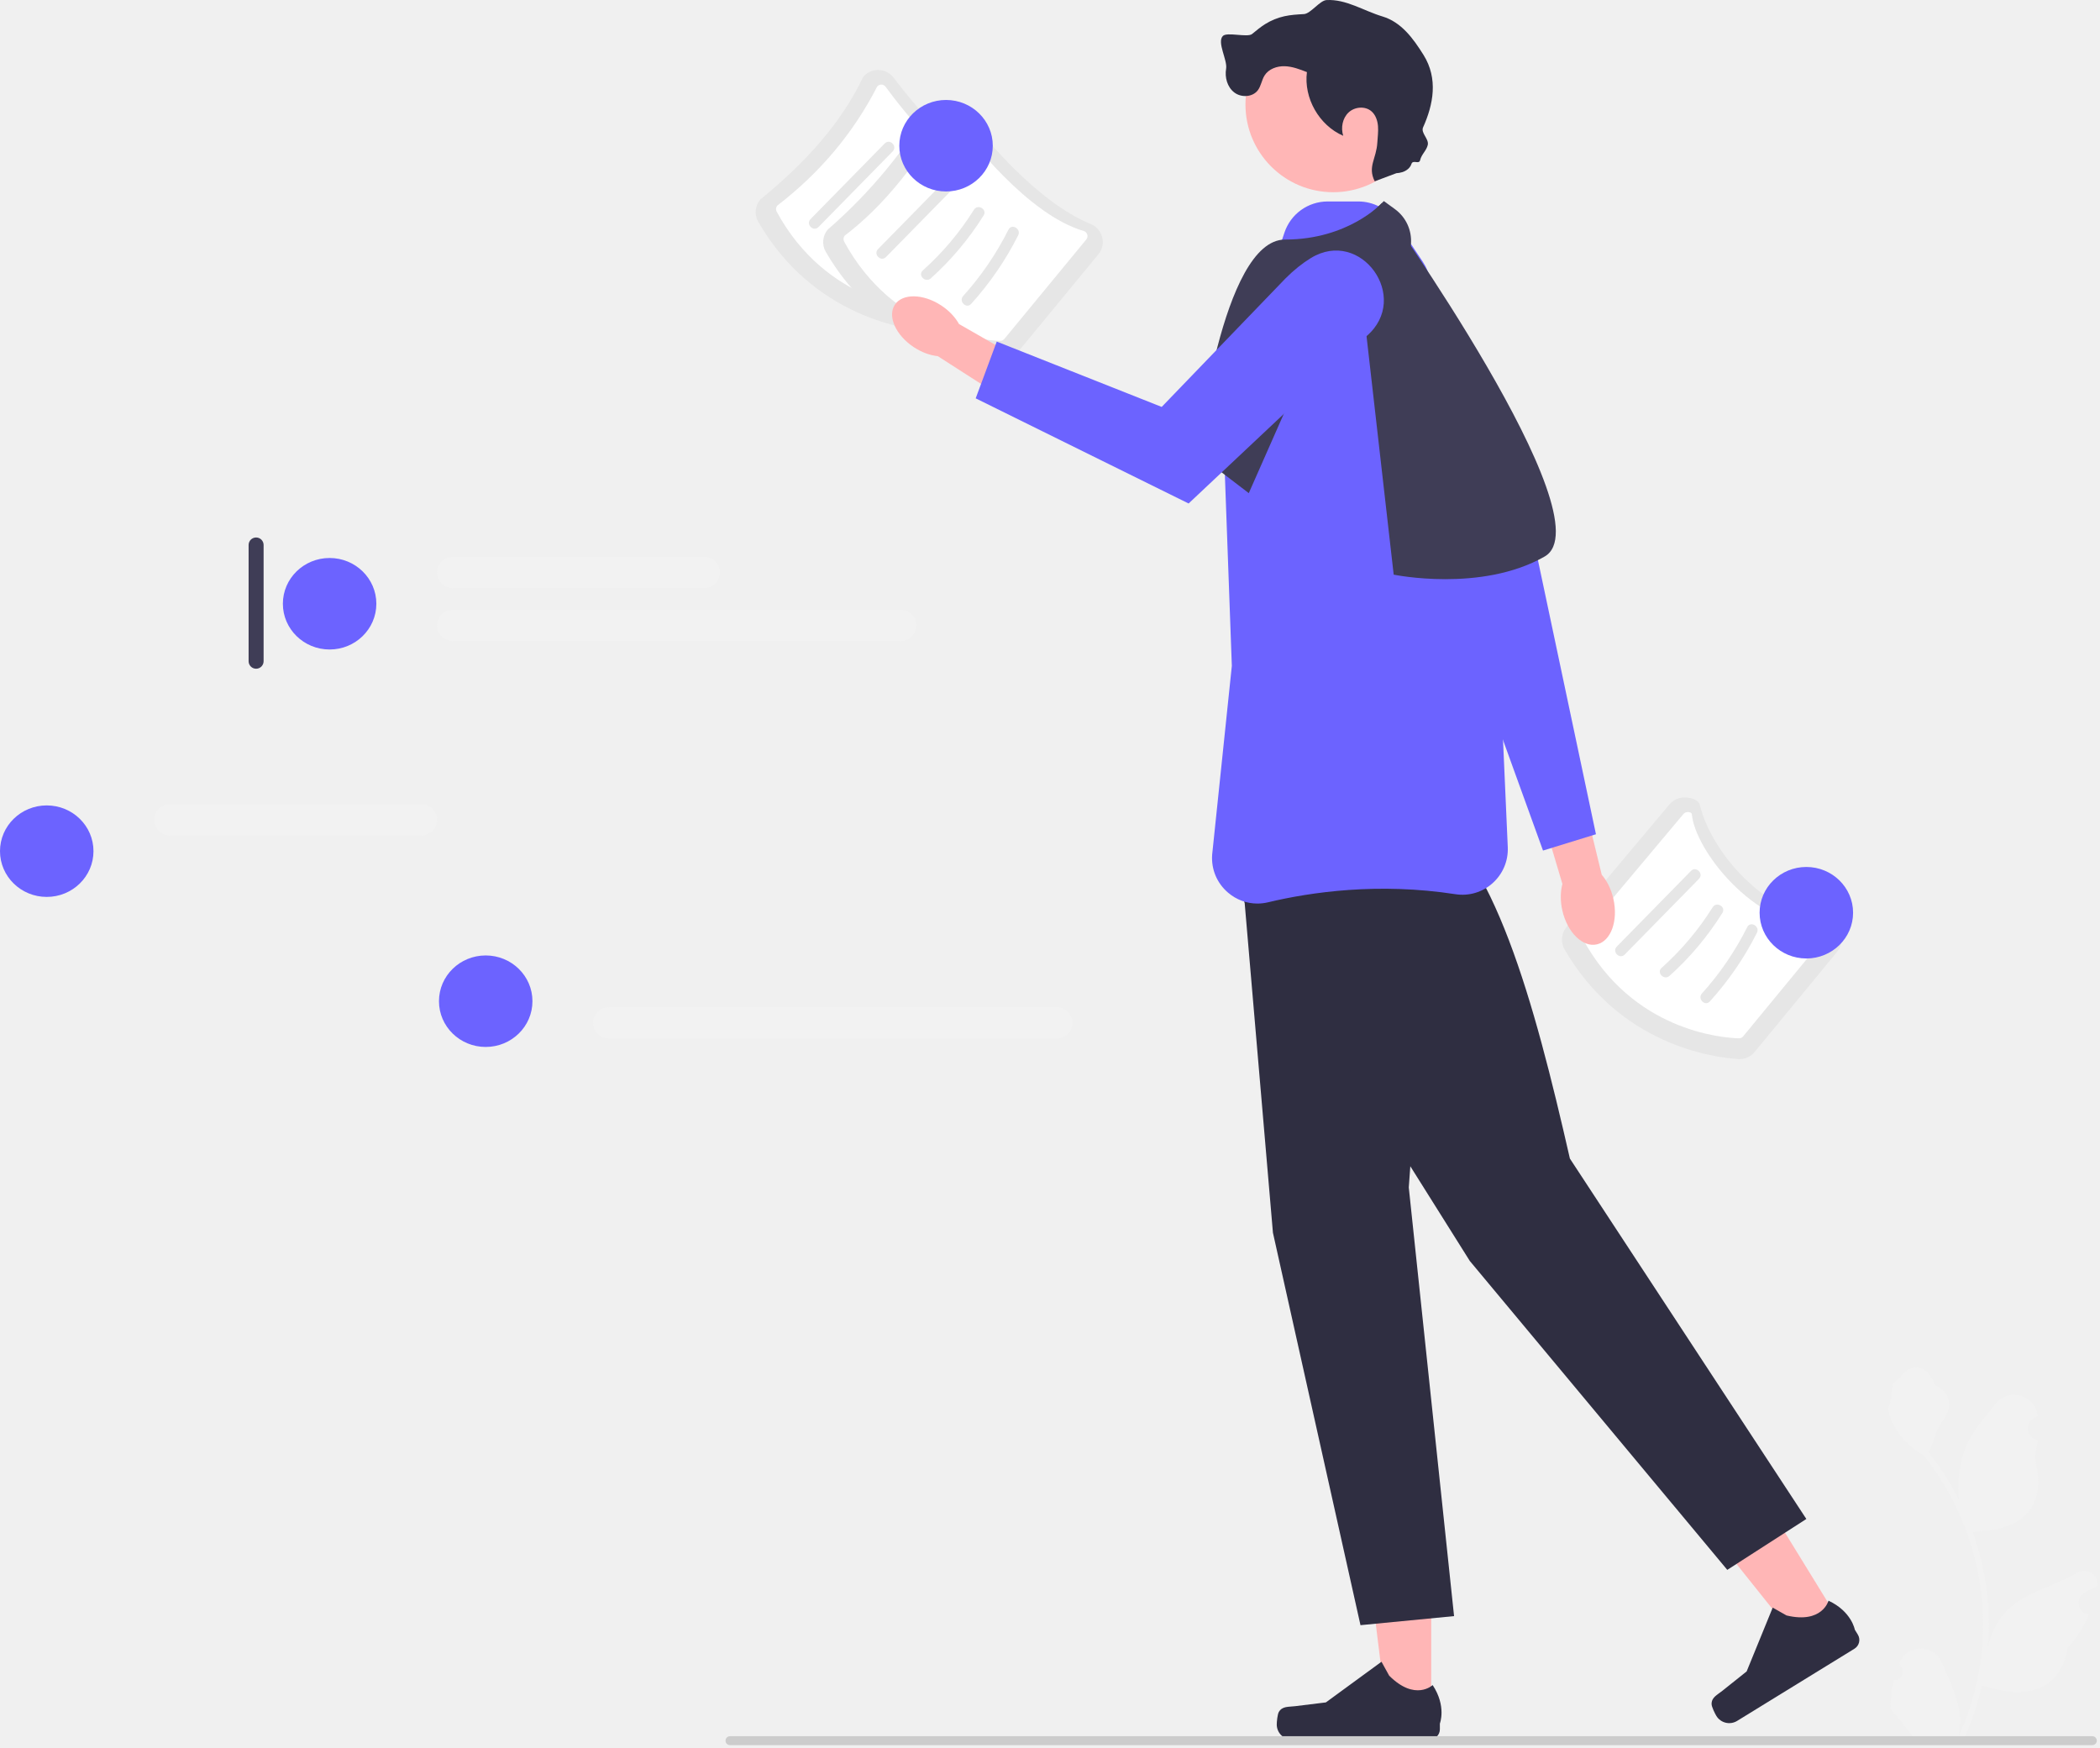
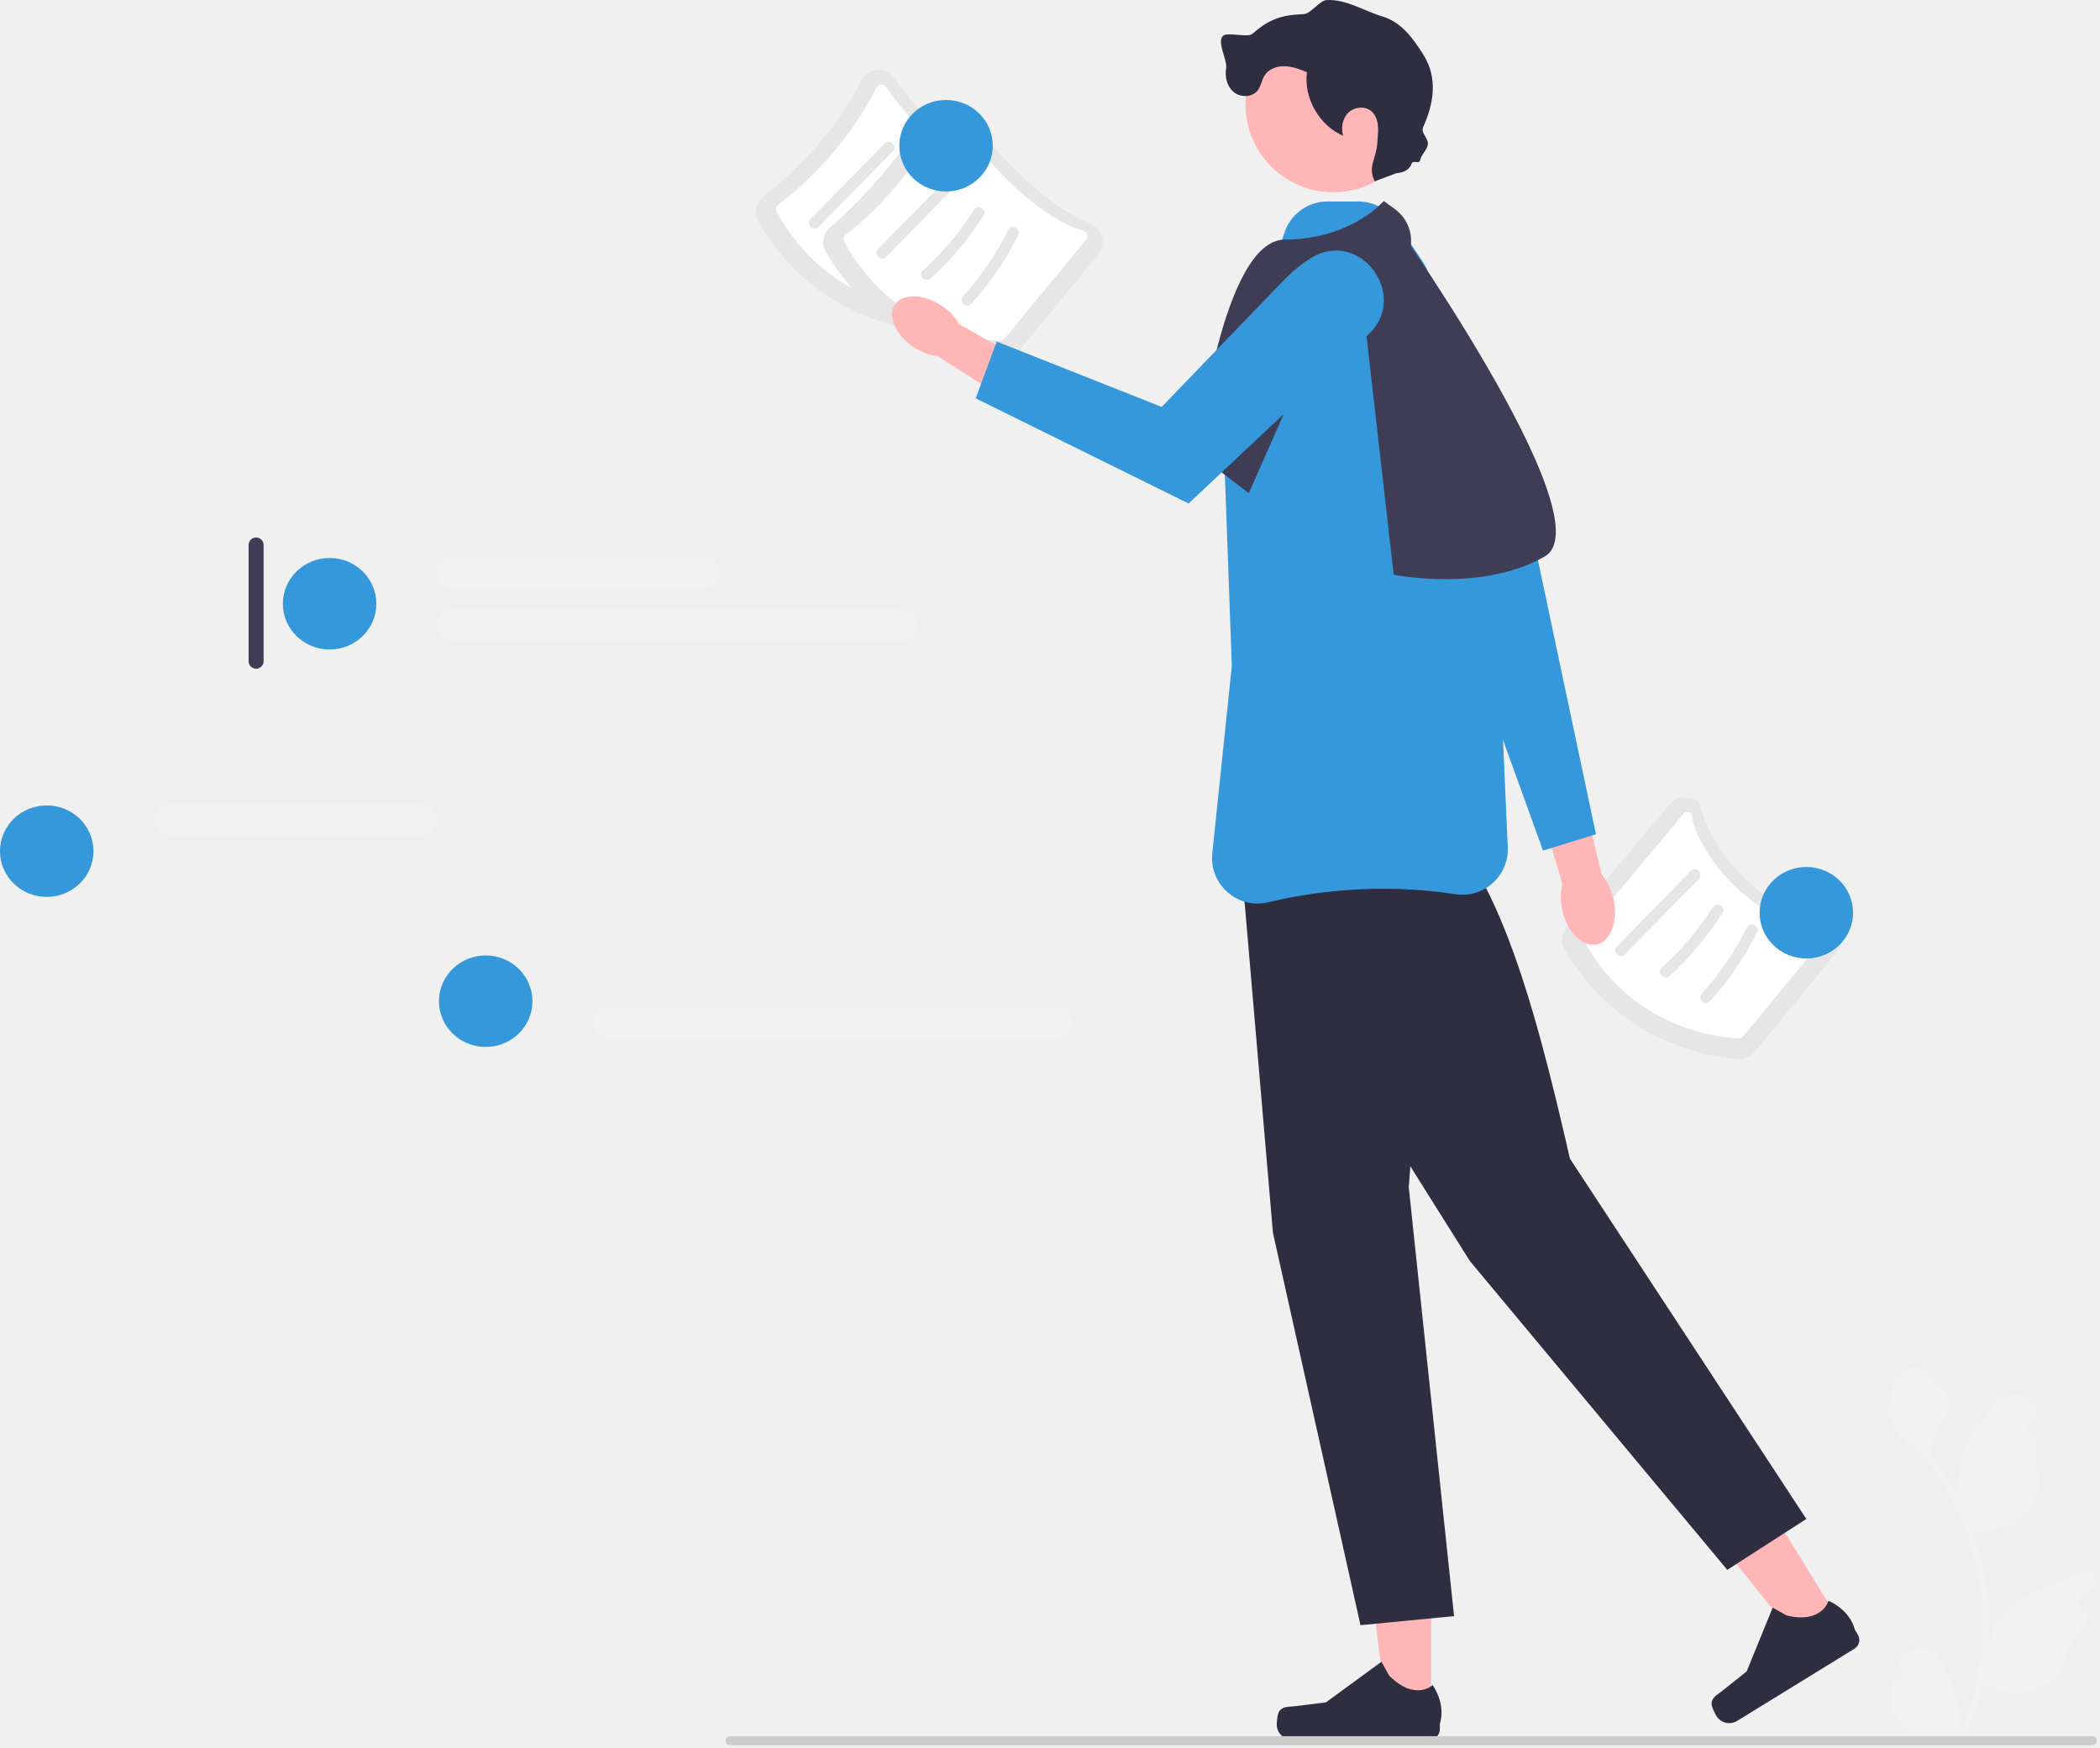
<svg xmlns="http://www.w3.org/2000/svg" width="560" height="466" viewBox="0 0 560 466" fill="none">
  <g clip-path="url(#clip0_330_979)">
    <path d="M248.906 88.436C248.798 88.436 248.689 88.432 248.58 88.426C241.406 87.965 216.857 84.492 202.196 59.142C201.113 57.271 201.327 54.891 202.729 53.22C214.973 43.262 224.537 32.485 230.182 20.511C231.202 19.296 232.731 18.632 234.28 18.659C235.87 18.697 237.334 19.445 238.299 20.713C245.26 29.859 259.002 46.051 272.829 51.727C274.383 52.366 275.508 53.662 275.916 55.285C276.321 56.894 275.946 58.553 274.889 59.837L252.896 86.542C251.908 87.743 250.435 88.436 248.906 88.436Z" fill="#E6E6E6" />
    <path d="M207.268 54.828C206.893 55.275 206.825 55.913 207.098 56.417C220.361 80.839 244.073 82.755 248.692 82.891C249.137 82.917 249.554 82.716 249.836 82.374L271.671 55.861C271.98 55.485 272.075 55.005 271.933 54.543C271.79 54.078 271.437 53.731 270.965 53.594C256.136 49.26 240.576 29.186 236.161 23.136C235.902 22.783 235.503 22.571 235.067 22.556C234.618 22.552 234.209 22.728 233.924 23.068C227.606 35.387 218.76 46 207.268 54.828Z" fill="white" />
    <path d="M218.263 60.549L238.055 40.368C239.408 38.989 237.289 36.866 235.934 38.247L216.142 58.428C214.789 59.807 216.908 61.93 218.263 60.549Z" fill="#E6E6E6" />
    <path d="M230.209 66.234C235.672 61.338 240.418 55.669 244.305 49.449C245.331 47.807 242.737 46.299 241.715 47.935C237.957 53.949 233.368 59.38 228.088 64.113C226.647 65.404 228.774 67.52 230.209 66.234Z" fill="#E6E6E6" />
    <path d="M240.975 73.042C245.949 67.533 250.182 61.384 253.515 54.752C254.38 53.031 251.793 51.511 250.925 53.238C247.705 59.646 243.66 65.597 238.854 70.921C237.563 72.351 239.678 74.479 240.975 73.042Z" fill="#E6E6E6" />
    <path d="M266.906 96.436C266.798 96.436 266.689 96.432 266.58 96.426C259.406 95.965 234.857 92.492 220.196 67.142C219.113 65.271 219.327 62.891 220.729 61.22C232.361 51.131 241.119 40.099 248.182 28.511C249.202 27.296 250.731 26.632 252.28 26.659C253.87 26.697 255.334 27.445 256.299 28.713C263.26 37.859 277.002 54.051 290.829 59.727C292.383 60.366 293.508 61.662 293.916 63.285C294.321 64.894 293.946 66.553 292.889 67.837L270.896 94.542C269.908 95.743 268.435 96.436 266.906 96.436Z" fill="#E6E6E6" />
    <path d="M225.268 62.828C224.893 63.275 224.825 63.913 225.098 64.417C238.361 88.839 262.073 90.755 266.692 90.891C267.137 90.917 267.554 90.716 267.836 90.374L289.671 63.861C289.98 63.485 290.075 63.005 289.933 62.543C289.79 62.078 289.437 61.731 288.965 61.594C274.136 57.26 258.576 37.186 254.161 31.136C253.902 30.783 253.503 30.571 253.067 30.556C252.618 30.552 252.209 30.728 251.924 31.068C244.355 43.644 235.841 54.792 225.268 62.828Z" fill="white" />
    <path d="M236.263 68.549L256.055 48.368C257.408 46.989 255.289 44.866 253.934 46.247L234.142 66.428C232.789 67.807 234.908 69.93 236.263 68.549Z" fill="#E6E6E6" />
    <path d="M248.209 74.234C253.672 69.338 258.418 63.669 262.305 57.449C263.331 55.807 260.737 54.299 259.715 55.935C255.957 61.949 251.368 67.38 246.088 72.113C244.647 73.404 246.774 75.52 248.209 74.234Z" fill="#E6E6E6" />
    <path d="M258.975 81.042C263.949 75.533 268.182 69.384 271.515 62.752C272.38 61.031 269.793 59.511 268.925 61.238C265.705 67.646 261.66 73.597 256.854 78.921C255.563 80.351 257.678 82.479 258.975 81.042Z" fill="#E6E6E6" />
    <path d="M463.906 282.436C463.798 282.436 463.689 282.432 463.581 282.426C456.406 281.965 431.857 278.492 417.196 253.142C416.113 251.271 416.327 248.89 417.729 247.22L445.182 214.511C446.202 213.296 447.731 212.632 449.28 212.659C450.87 212.697 452.91 213.168 453.299 214.713C456.462 227.265 470.083 243.565 487.829 245.727C489.497 245.931 490.508 247.662 490.916 249.285C491.321 250.894 490.946 252.554 489.889 253.837L467.896 280.542C466.908 281.743 465.435 282.436 463.906 282.436Z" fill="#E6E6E6" />
    <path d="M422.268 248.828C421.893 249.275 421.825 249.913 422.098 250.417C435.361 274.839 459.073 276.755 463.692 276.891C464.137 276.917 464.554 276.716 464.836 276.374L486.671 249.861C486.98 249.485 487.075 249.005 486.933 248.543C486.79 248.078 486.456 247.617 485.965 247.594C467.089 246.709 451.927 226.296 451.161 217.136C451.124 216.7 450.503 216.571 450.067 216.556C449.618 216.552 449.209 216.728 448.924 217.068L422.268 248.828Z" fill="white" />
    <path d="M433.263 254.549L453.055 234.368C454.408 232.989 452.289 230.866 450.934 232.247L431.142 252.428C429.789 253.807 431.908 255.93 433.263 254.549Z" fill="#E6E6E6" />
    <path d="M445.209 260.234C450.672 255.338 455.418 249.669 459.305 243.449C460.331 241.807 457.737 240.299 456.715 241.935C452.957 247.948 448.368 253.38 443.088 258.113C441.647 259.404 443.774 261.52 445.209 260.234Z" fill="#E6E6E6" />
    <path d="M455.975 267.042C460.949 261.533 465.182 255.384 468.515 248.752C469.38 247.031 466.793 245.511 465.925 247.238C462.705 253.646 458.66 259.597 453.854 264.921C452.563 266.351 454.678 268.479 455.975 267.042Z" fill="#E6E6E6" />
    <path d="M381.662 456.789L369.803 456.788L364.162 411.045L381.665 411.046L381.662 456.789Z" fill="#FFB6B6" />
    <path d="M341.031 456.52C340.662 457.142 340.467 459.149 340.467 459.872C340.467 462.095 342.269 463.897 344.492 463.897H381.219C382.735 463.897 383.965 462.668 383.965 461.151V459.622C383.965 459.622 385.781 455.026 382.041 449.362C382.041 449.362 377.392 453.797 370.445 446.851L368.397 443.14L353.568 453.984L345.349 454.996C343.551 455.217 341.956 454.962 341.031 456.52Z" fill="#2F2E41" />
    <path d="M491.172 433.386L481.07 439.599L452.297 403.594L467.205 394.424L491.172 433.386Z" fill="#FFB6B6" />
    <path d="M456.424 454.446C456.435 455.169 457.321 456.981 457.7 457.597C458.865 459.49 461.344 460.081 463.237 458.916L494.518 439.672C495.81 438.878 496.213 437.186 495.418 435.895L494.617 434.592C494.617 434.592 493.757 429.726 487.603 426.862C487.603 426.862 485.967 433.075 476.41 430.799L472.721 428.711L465.774 445.718L459.303 450.886C457.888 452.017 456.396 452.635 456.424 454.446Z" fill="#2F2E41" />
    <path d="M416.634 242.841C416.047 240.281 416.092 237.795 416.642 235.735L409.497 211.708L421.131 208.553L427.127 233.267C428.517 234.869 429.638 237.08 430.225 239.641C431.566 245.491 429.611 250.949 425.858 251.833C422.104 252.717 417.975 248.691 416.634 242.841Z" fill="#FFB6B6" />
-     <path d="M350.438 82.679C350.438 82.679 369.187 74.518 379.656 86.311C389.185 97.046 408.529 129.346 406.543 132.489L425.587 222.473L411.471 226.822L374.026 123.319L350.438 82.679Z" fill="#6C63FF" />
+     <path d="M350.438 82.679C350.438 82.679 369.187 74.518 379.656 86.311C389.185 97.046 408.529 129.346 406.543 132.489L425.587 222.473L411.471 226.822L374.026 123.319L350.438 82.679Z" fill="#3498DB" />
    <path d="M329.789 216.033L339.449 328.736L362.795 433.389L387.751 430.974L375.675 316.661L383.066 215.07L329.789 216.033Z" fill="#2F2E41" />
    <path d="M331.786 240.487L391.955 336.274L460.608 418.639L481.692 405.07L418.638 308.958C408.988 266.621 398.301 227.431 378.716 215.249L331.786 240.487Z" fill="#2F2E41" />
-     <path d="M335.297 240.956C332.475 240.956 329.742 239.962 327.514 238.073C324.524 235.537 322.966 231.84 323.24 227.93L328.489 177.572L326.484 122.581L326.497 122.521L332.728 92.639C332.79 91.689 332.989 90.684 333.31 89.718L342.514 62.045C344.169 57.068 348.805 53.724 354.051 53.724H362.19C366.265 53.724 370.047 55.748 372.307 59.138L379.432 69.826C379.906 70.536 380.305 71.298 380.62 72.091L396.349 111.79C396.848 113.05 397.132 114.376 397.193 115.73L402.073 225.905C402.236 229.563 400.764 233.063 398.037 235.509C395.326 237.94 391.709 239.016 388.122 238.462C367.582 235.29 349.605 237.884 338.14 240.619C337.193 240.845 336.24 240.956 335.297 240.956Z" fill="#6C63FF" />
+     <path d="M335.297 240.956C332.475 240.956 329.742 239.962 327.514 238.073C324.524 235.537 322.966 231.84 323.24 227.93L328.489 177.572L326.484 122.581L326.497 122.521L332.728 92.639C332.79 91.689 332.989 90.684 333.31 89.718L342.514 62.045C344.169 57.068 348.805 53.724 354.051 53.724H362.19C366.265 53.724 370.047 55.748 372.307 59.138L379.432 69.826C379.906 70.536 380.305 71.298 380.62 72.091L396.349 111.79C396.848 113.05 397.132 114.376 397.193 115.73L402.073 225.905C402.236 229.563 400.764 233.063 398.037 235.509C395.326 237.94 391.709 239.016 388.122 238.462C367.582 235.29 349.605 237.884 338.14 240.619C337.193 240.845 336.24 240.956 335.297 240.956Z" fill="#3498DB" />
    <path d="M333.009 131.506L319.324 121.041C319.324 121.041 325.764 63.884 342.669 63.884C359.575 63.884 368.43 54.224 368.43 54.224C368.43 54.224 428.807 138.751 411.901 148.411C394.996 158.072 371.65 153.241 371.65 153.241L363.428 81.033C362.417 77.216 357.164 76.802 355.569 80.414L333.009 131.506Z" fill="#3F3D56" />
    <path d="M355.523 51.26C368.446 51.26 378.923 40.784 378.923 27.86C378.923 14.937 368.446 4.46 355.523 4.46C342.599 4.46 332.123 14.937 332.123 27.86C332.123 40.784 342.599 51.26 355.523 51.26Z" fill="#FFB6B6" />
    <path d="M374.054 45.55C371.943 46.338 368.706 47.564 366.596 48.352C364.627 44.428 367.039 42.391 367.289 38.008C367.373 36.545 367.584 35.081 367.463 33.62C367.342 32.16 366.84 30.662 365.738 29.695C364.053 28.217 361.247 28.458 359.616 29.995C357.985 31.532 357.52 34.072 358.187 36.212C351.771 33.438 347.626 26.162 348.512 19.228C346.596 18.477 344.631 17.716 342.574 17.659C340.517 17.601 338.313 18.386 337.216 20.128C336.448 21.349 336.294 22.9 335.431 24.057C334.03 25.936 331 26.082 329.139 24.656C327.277 23.23 326.565 20.639 326.962 18.328C327.359 16.017 324.47 11.3 326.087 9.602C327.19 8.444 332.666 10.085 333.896 9.063C335.019 8.131 336.146 7.196 337.384 6.422C338.955 5.441 340.695 4.73 342.503 4.33C344.215 3.952 345.973 3.853 347.723 3.755C349.499 3.655 351.956 0.119 353.732 0.019C358.962 -0.274 363.636 2.884 368.653 4.387C373.67 5.891 376.827 10.208 379.604 14.649C383.56 20.975 382.215 27.906 379.491 33.954C378.818 35.45 381.077 37.021 380.743 38.626C380.432 40.118 379.034 41.199 378.707 42.687C378.428 43.96 376.776 42.486 376.382 43.728C376.041 44.8 375.039 45.557 373.968 45.899C372.896 46.241 371.749 46.234 370.625 46.224" fill="#2F2E41" />
    <path d="M369.031 53.623L369.855 54.224L371.935 55.737C378.186 60.288 377.605 69.789 370.845 73.544L362.393 60.042" fill="#3F3D56" />
    <path d="M505.027 448.046C507.093 448.175 508.235 445.608 506.672 444.112L506.516 443.494C506.537 443.445 506.557 443.395 506.578 443.346C508.667 438.364 515.748 438.398 517.819 443.387C519.658 447.816 521.999 452.251 522.575 456.933C522.834 459 522.717 461.106 522.259 463.134C526.567 453.723 528.834 443.447 528.834 433.113C528.834 430.517 528.692 427.92 528.401 425.33C528.162 423.212 527.833 421.106 527.406 419.02C525.101 407.743 520.108 397.002 512.906 388.03C509.444 386.138 506.557 383.18 504.813 379.634C504.187 378.355 503.696 376.979 503.463 375.577C503.857 375.629 504.949 369.629 504.652 369.261C505.201 368.427 506.184 368.013 506.783 367.2C509.766 363.157 513.874 363.863 516.019 369.358C520.602 371.67 520.646 375.506 517.834 379.194C516.046 381.541 515.8 384.717 514.23 387.229C514.392 387.436 514.56 387.636 514.721 387.843C517.682 391.641 520.243 395.723 522.402 400.011C521.792 395.245 522.693 389.503 524.229 385.802C525.977 381.585 529.254 378.033 532.139 374.387C535.605 370.008 542.713 371.919 543.323 377.47C543.329 377.524 543.335 377.578 543.34 377.631C542.912 377.873 542.492 378.13 542.082 378.401C539.742 379.948 540.551 383.575 543.323 384.003L543.386 384.013C543.231 385.556 542.966 387.087 542.578 388.592C546.28 402.908 538.288 408.122 526.877 408.356C526.625 408.485 526.379 408.615 526.128 408.737C527.284 411.993 528.207 415.332 528.892 418.716C529.506 421.707 529.932 424.729 530.171 427.765C530.468 431.595 530.442 435.445 530.119 439.268L530.138 439.133C530.959 434.922 533.245 430.988 536.565 428.262C541.511 424.2 548.498 422.704 553.833 419.438C556.402 417.866 559.693 419.898 559.245 422.875L559.223 423.018C558.428 423.341 557.653 423.715 556.904 424.135C556.475 424.377 556.056 424.634 555.645 424.905C553.306 426.452 554.114 430.079 556.886 430.507L556.949 430.517C556.994 430.523 557.033 430.53 557.078 430.536C555.716 433.772 553.817 436.775 551.44 439.365C549.125 451.862 539.184 453.048 528.55 449.409H528.543C527.381 454.473 525.682 459.42 523.499 464.135H505.479C505.414 463.935 505.356 463.728 505.298 463.528C506.964 463.631 508.643 463.534 510.284 463.231C508.947 461.59 507.61 459.937 506.273 458.296C506.241 458.264 506.215 458.232 506.189 458.199C505.511 457.36 504.826 456.526 504.148 455.687L504.148 455.686C504.105 453.108 504.415 450.539 505.027 448.046Z" fill="#F2F2F2" />
    <path d="M193.476 464.189C193.476 464.849 194.006 465.379 194.666 465.379H557.956C558.616 465.379 559.146 464.849 559.146 464.189C559.146 463.529 558.616 462.999 557.956 462.999H194.666C194.006 462.999 193.476 463.529 193.476 464.189Z" fill="#CCCCCC" />
    <path d="M251.018 81.472C253.129 82.865 254.749 84.618 255.735 86.407L276.676 98.404L270.676 108.201L250.08 94.977C248.047 94.775 245.797 93.974 243.687 92.582C238.866 89.4 236.599 84.334 238.624 81.266C240.648 78.199 246.198 78.291 251.018 81.472Z" fill="#FFB6B6" />
-     <path d="M349.545 68.826C362.899 60.636 376.319 79.391 364.445 89.609L364.405 89.644L316.962 134.266L260.185 106.228L265.799 91.09L309.787 108.515L342.785 74.259C345.082 71.959 347.342 70.177 349.545 68.826Z" fill="#6C63FF" />
+     <path d="M349.545 68.826C362.899 60.636 376.319 79.391 364.445 89.609L364.405 89.644L316.962 134.266L260.185 106.228L265.799 91.09L309.787 108.515L342.785 74.259C345.082 71.959 347.342 70.177 349.545 68.826Z" fill="#3498DB" />
    <path d="M68.295 143.332C67.192 143.332 66.295 144.229 66.295 145.332V176.332C66.295 177.435 67.192 178.332 68.295 178.332C69.398 178.332 70.295 177.435 70.295 176.332V145.332C70.295 144.229 69.398 143.332 68.295 143.332Z" fill="#3F3D56" />
-     <path d="M87.896 173.203C94.779 173.203 100.359 167.74 100.359 161.002C100.359 154.264 94.779 148.801 87.896 148.801C81.013 148.801 75.433 154.264 75.433 161.002C75.433 167.74 81.013 173.203 87.896 173.203Z" fill="#6C63FF" />
+     <path d="M87.896 173.203C94.779 173.203 100.359 167.74 100.359 161.002C100.359 154.264 94.779 148.801 87.896 148.801C81.013 148.801 75.433 154.264 75.433 161.002C75.433 167.74 81.013 173.203 87.896 173.203Z" fill="#3498DB" />
    <path d="M187.809 156.828H120.724C118.422 156.828 116.55 154.955 116.55 152.654C116.55 150.352 118.422 148.48 120.724 148.48H187.809C190.11 148.48 191.983 150.352 191.983 152.654C191.983 154.955 190.11 156.828 187.809 156.828Z" fill="#F2F2F2" />
    <path d="M240.162 170.955H120.724C118.422 170.955 116.55 169.082 116.55 166.781C116.55 164.479 118.422 162.607 120.724 162.607H240.162C242.463 162.607 244.336 164.479 244.336 166.781C244.336 169.082 242.463 170.955 240.162 170.955Z" fill="#F2F2F2" />
-     <path d="M12.463 239.183C19.347 239.183 24.927 233.721 24.927 226.982C24.927 220.244 19.347 214.782 12.463 214.782C5.58 214.782 0 220.244 0 226.982C0 233.721 5.58 239.183 12.463 239.183Z" fill="#6C63FF" />
+     <path d="M12.463 239.183C19.347 239.183 24.927 233.721 24.927 226.982C24.927 220.244 19.347 214.782 12.463 214.782C5.58 214.782 0 220.244 0 226.982C0 233.721 5.58 239.183 12.463 239.183Z" fill="#3498DB" />
    <path d="M112.376 222.808H45.291C42.99 222.808 41.117 220.936 41.117 218.634C41.117 216.333 42.99 214.46 45.291 214.46H112.376C114.677 214.46 116.55 216.333 116.55 218.634C116.55 220.936 114.677 222.808 112.376 222.808Z" fill="#F2F2F2" />
-     <path d="M129.521 279.193C136.405 279.193 141.985 273.73 141.985 266.992C141.985 260.254 136.405 254.792 129.521 254.792C122.638 254.792 117.058 260.254 117.058 266.992C117.058 273.73 122.638 279.193 129.521 279.193Z" fill="#6C63FF" />
+     <path d="M129.521 279.193C136.405 279.193 141.985 273.73 141.985 266.992C141.985 260.254 136.405 254.792 129.521 254.792C122.638 254.792 117.058 260.254 117.058 266.992C117.058 273.73 122.638 279.193 129.521 279.193Z" fill="#3498DB" />
    <path d="M281.787 276.945H162.349C160.048 276.945 158.175 275.073 158.175 272.772C158.175 270.47 160.048 268.598 162.349 268.598H281.788C284.089 268.598 285.961 270.47 285.961 272.772C285.961 275.073 284.089 276.945 281.787 276.945Z" fill="#F2F2F2" />
-     <path d="M252.28 51.06C259.163 51.06 264.743 45.598 264.743 38.86C264.743 32.122 259.163 26.659 252.28 26.659C245.396 26.659 239.816 32.122 239.816 38.86C239.816 45.598 245.396 51.06 252.28 51.06Z" fill="#6C63FF" />
-     <path d="M481.691 255.599C488.575 255.599 494.155 250.136 494.155 243.398C494.155 236.66 488.575 231.197 481.691 231.197C474.808 231.197 469.228 236.66 469.228 243.398C469.228 250.136 474.808 255.599 481.691 255.599Z" fill="#6C63FF" />
+     <path d="M252.28 51.06C259.163 51.06 264.743 45.598 264.743 38.86C264.743 32.122 259.163 26.659 252.28 26.659C245.396 26.659 239.816 32.122 239.816 38.86C239.816 45.598 245.396 51.06 252.28 51.06Z" fill="#3498DB" />
+     <path d="M481.691 255.599C488.575 255.599 494.155 250.136 494.155 243.398C494.155 236.66 488.575 231.197 481.691 231.197C474.808 231.197 469.228 236.66 469.228 243.398C469.228 250.136 474.808 255.599 481.691 255.599Z" fill="#3498DB" />
  </g>
  <defs>
    <clipPath id="clip0_330_979">
      <rect width="559.286" height="465.379" fill="white" />
    </clipPath>
  </defs>
</svg>
